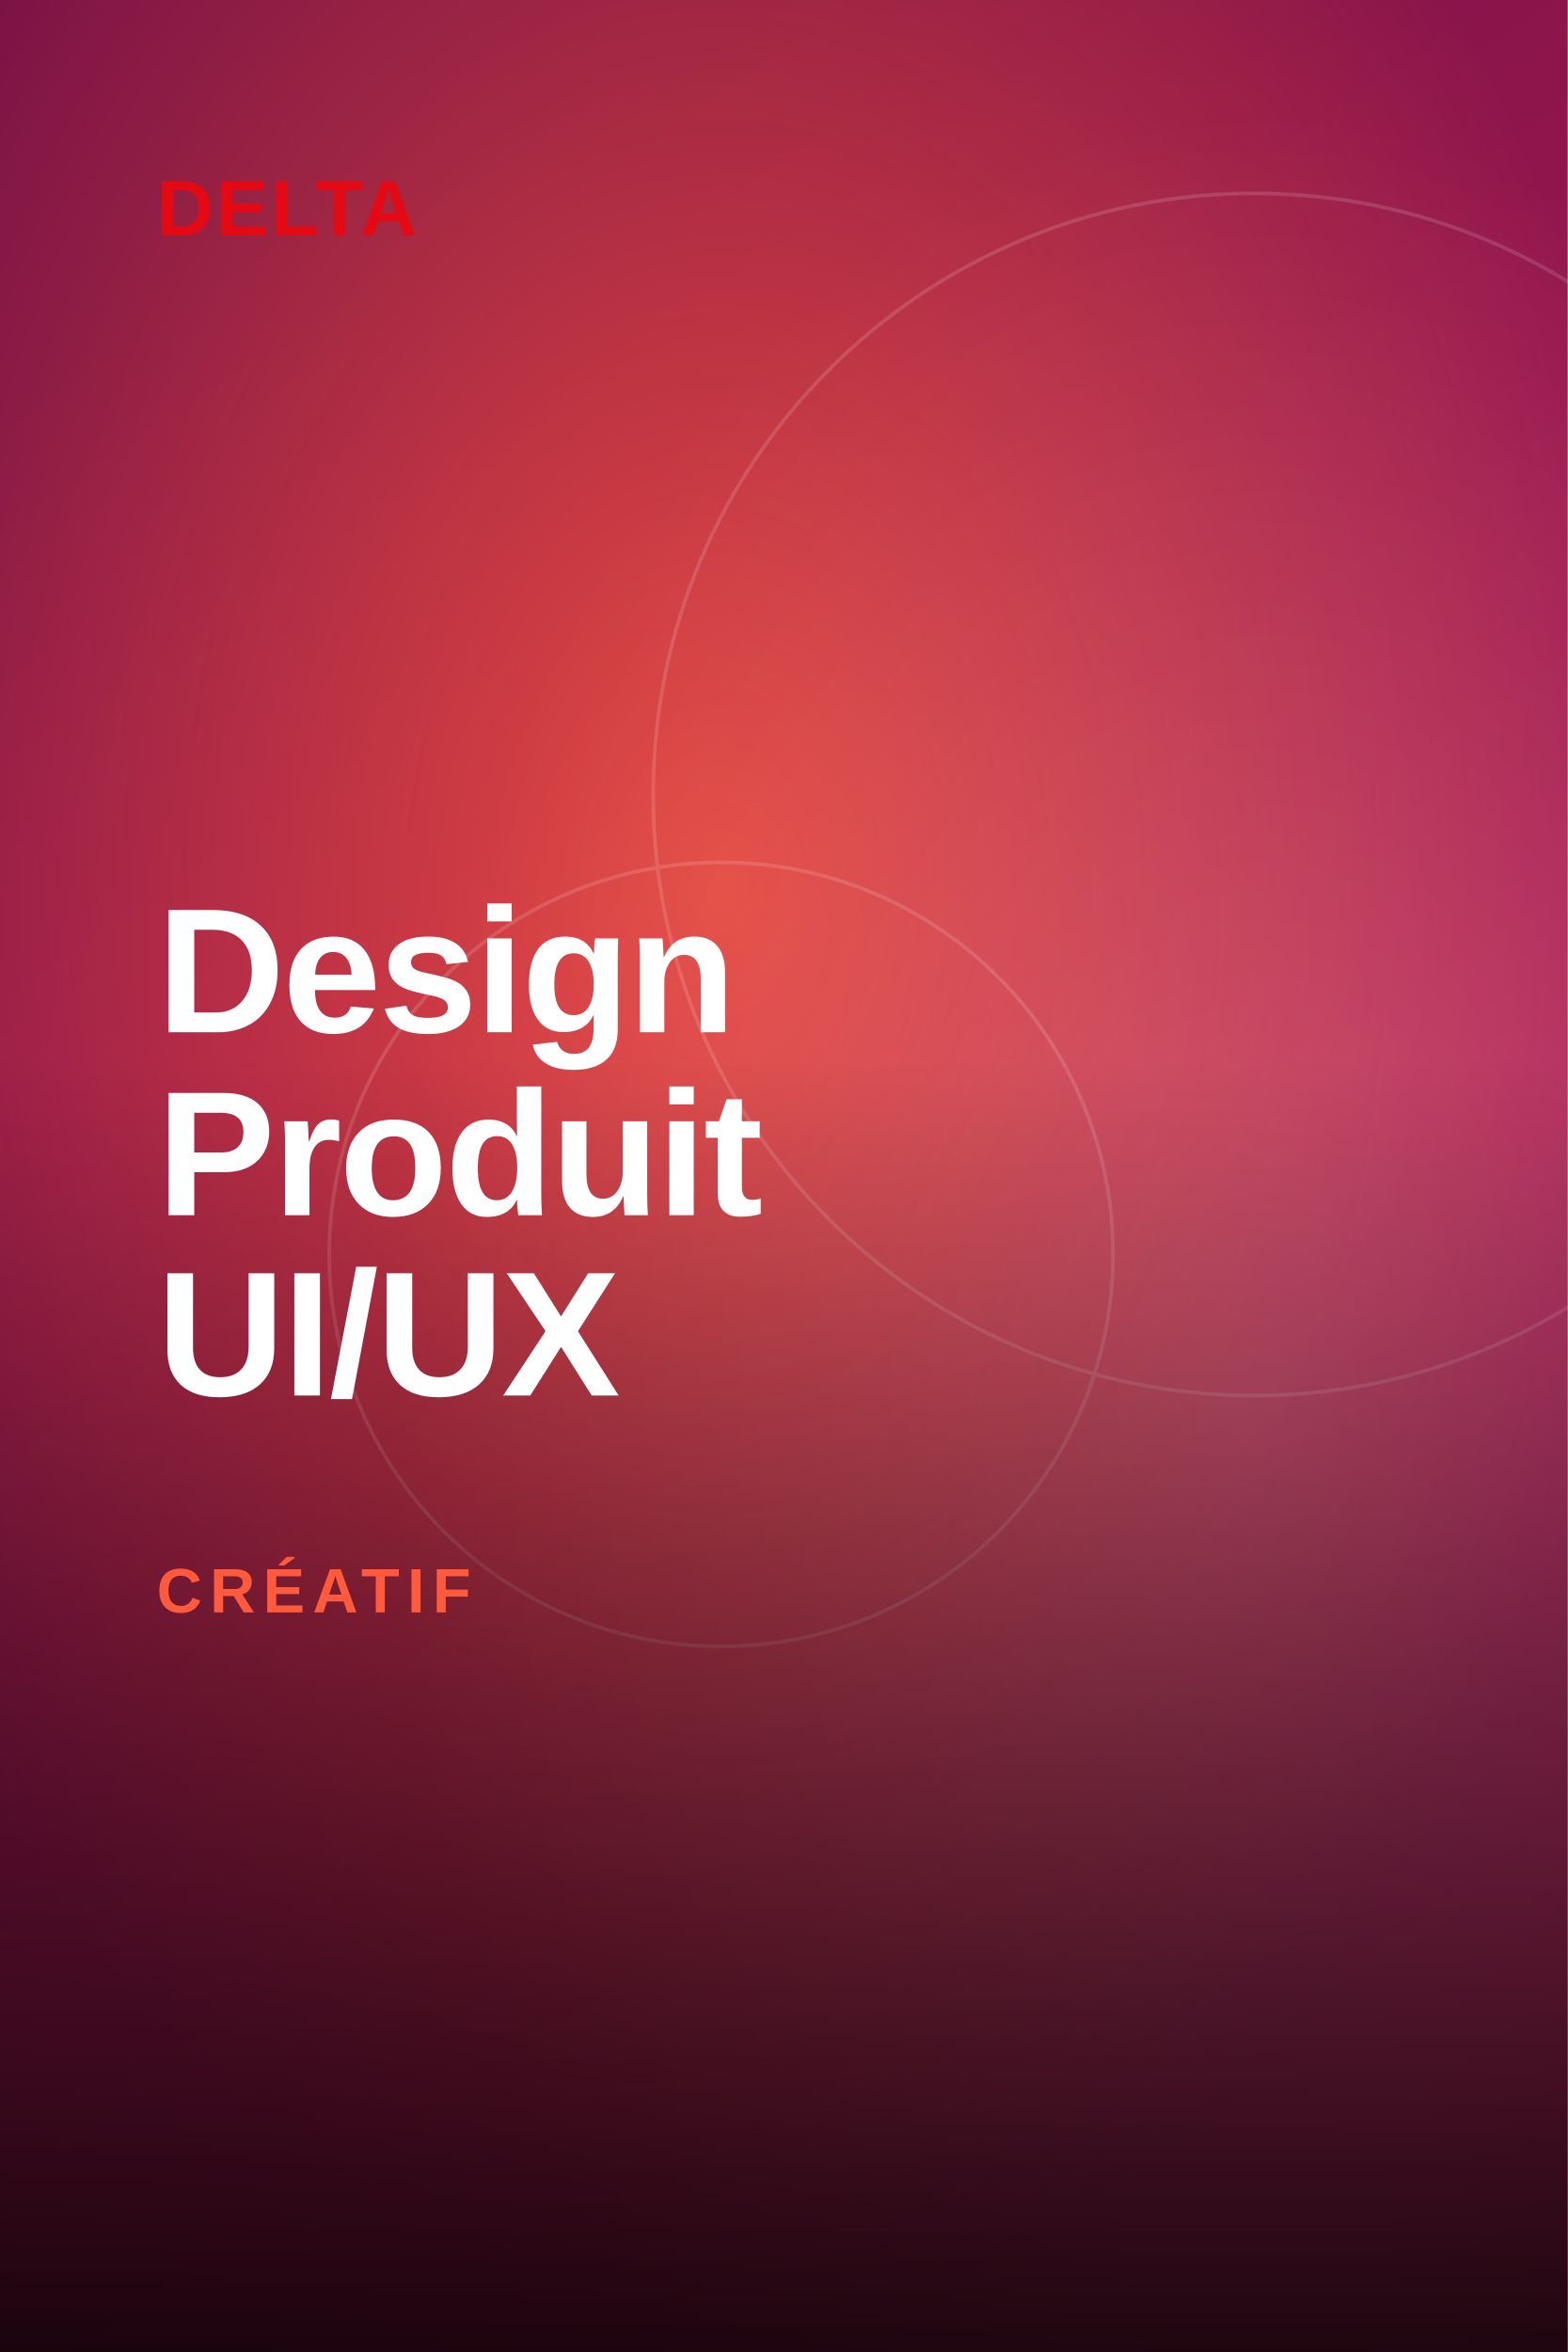
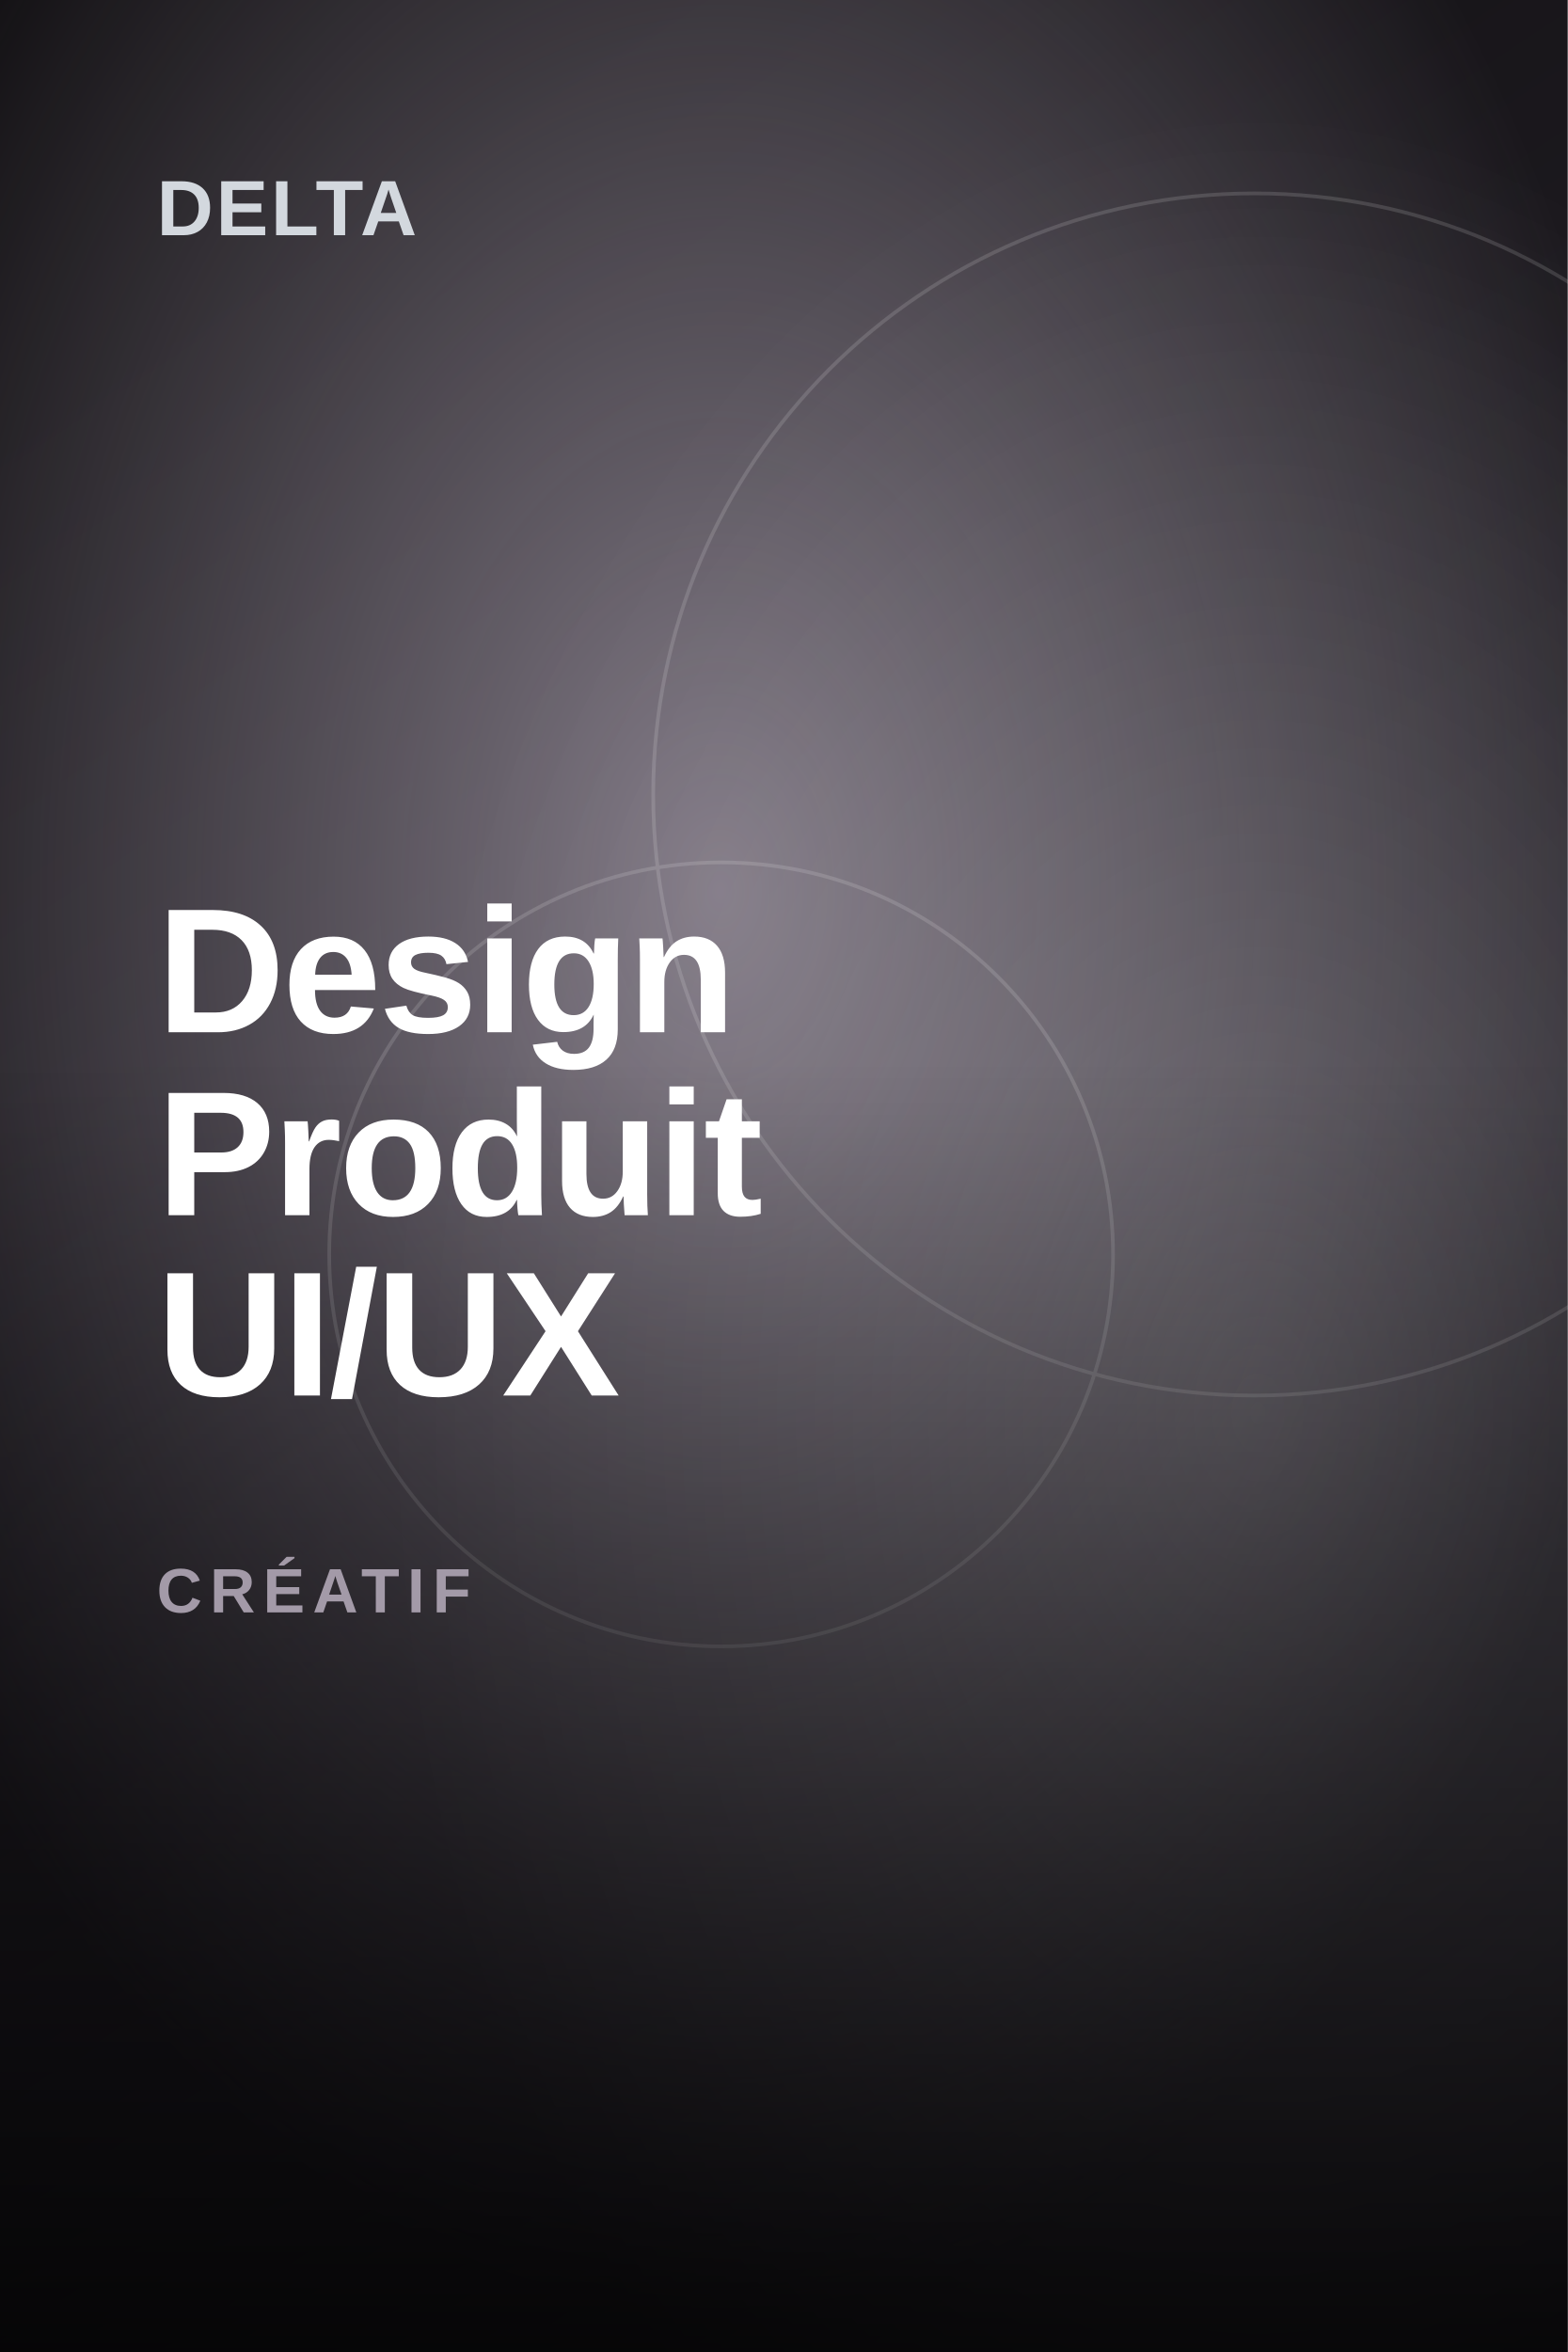
<svg xmlns="http://www.w3.org/2000/svg" width="600" height="900" viewBox="0 0 600 900">
  <defs>
    <linearGradient id="g" gradientTransform="rotate(66 0.5 0.5)">
-       <stop offset="0" stop-color="#7a1246" />
-       <stop offset="1" stop-color="#c21d5b" />
+       <stop offset="0" stop-color="#131114" />
+       <stop offset="1" stop-color="#2b2730" />
    </linearGradient>
    <radialGradient id="glow" cx="46%" cy="38%" r="60%">
-       <stop offset="0" stop-color="#ff5a3c" stop-opacity="0.75" />
-       <stop offset="1" stop-color="#ff5a3c" stop-opacity="0" />
+       <stop offset="0" stop-color="#a39aa8" stop-opacity="0.75" />
+       <stop offset="1" stop-color="#a39aa8" stop-opacity="0" />
    </radialGradient>
    <radialGradient id="glow2" cx="80%" cy="60%" r="55%">
      <stop offset="0" stop-color="#ffffff" stop-opacity="0.18" />
      <stop offset="1" stop-color="#ffffff" stop-opacity="0" />
    </radialGradient>
    <linearGradient id="vig" x1="0" y1="0" x2="0" y2="1">
      <stop offset="0.45" stop-color="#000" stop-opacity="0" />
      <stop offset="1" stop-color="#000" stop-opacity="0.85" />
    </linearGradient>
  </defs>
  <rect width="600" height="900" fill="url(#g)" />
  <rect width="600" height="900" fill="url(#glow)" />
  <rect width="600" height="900" fill="url(#glow2)" />
  <g opacity="0.14" stroke="#fff" stroke-width="1.4" fill="none">
    <circle cx="480" cy="304" r="230" />
    <circle cx="276" cy="480" r="150" />
  </g>
  <rect width="600" height="900" fill="url(#vig)" />
-   <text x="60" y="90" font-family="Arial, Helvetica, sans-serif" font-weight="800" font-size="30" letter-spacing="1" fill="#E50914">DELTA</text>
+   <text x="60" y="90" font-family="Arial, Helvetica, sans-serif" font-weight="800" font-size="30" letter-spacing="1" fill="#d3d8de">DELTA</text>
  <text font-family="Arial, Helvetica, sans-serif" font-weight="800" font-size="68" fill="#ffffff" letter-spacing="-1">
    <tspan x="60" y="395">Design</tspan>
    <tspan x="60" y="465">Produit</tspan>
    <tspan x="60" y="534">UI/UX</tspan>
  </text>
-   <text x="60" y="617" font-family="Arial, Helvetica, sans-serif" font-weight="700" font-size="24" fill="#ff5a3c" letter-spacing="3">CRÉATIF</text>
+   <text x="60" y="617" font-family="Arial, Helvetica, sans-serif" font-weight="700" font-size="24" fill="#a39aa8" letter-spacing="3">CRÉATIF</text>
</svg>
